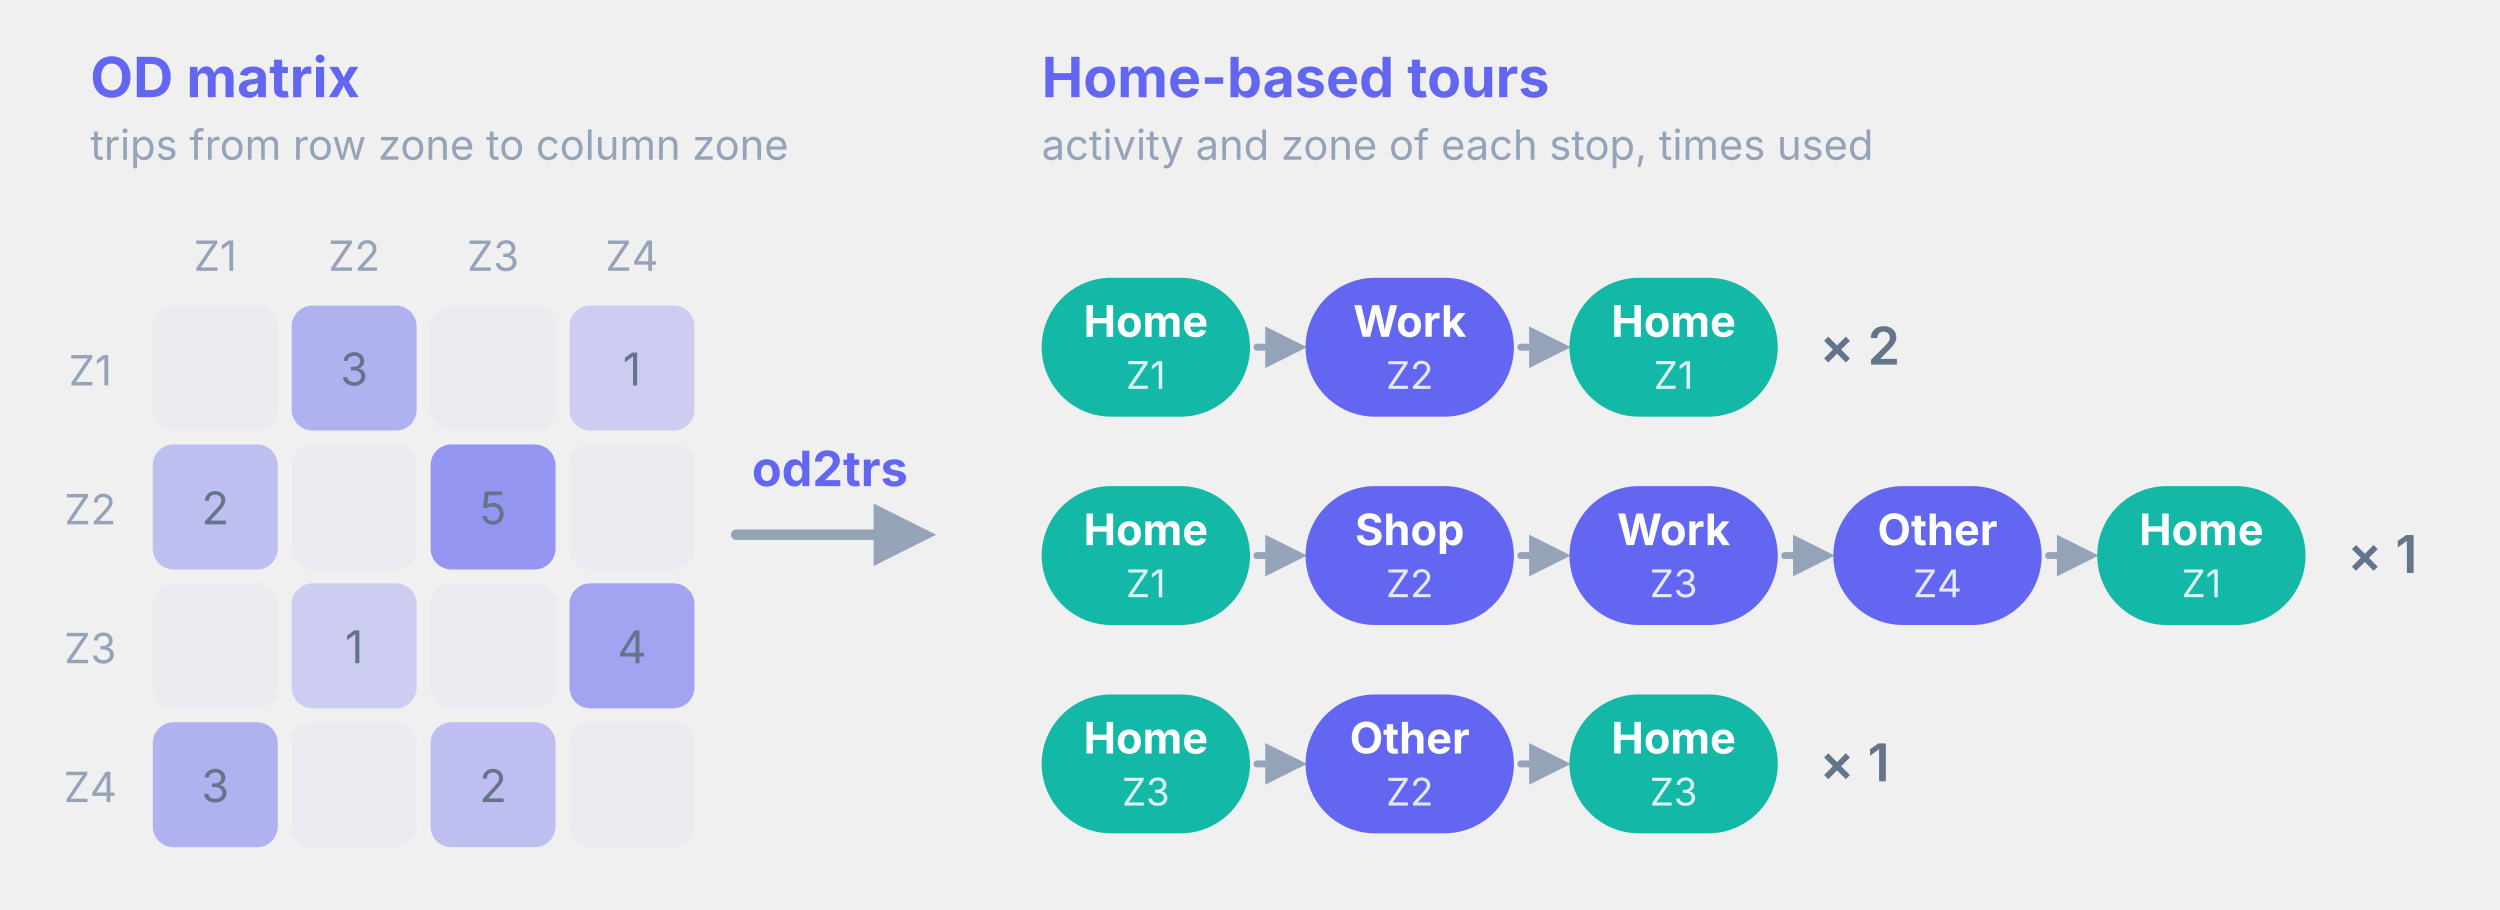
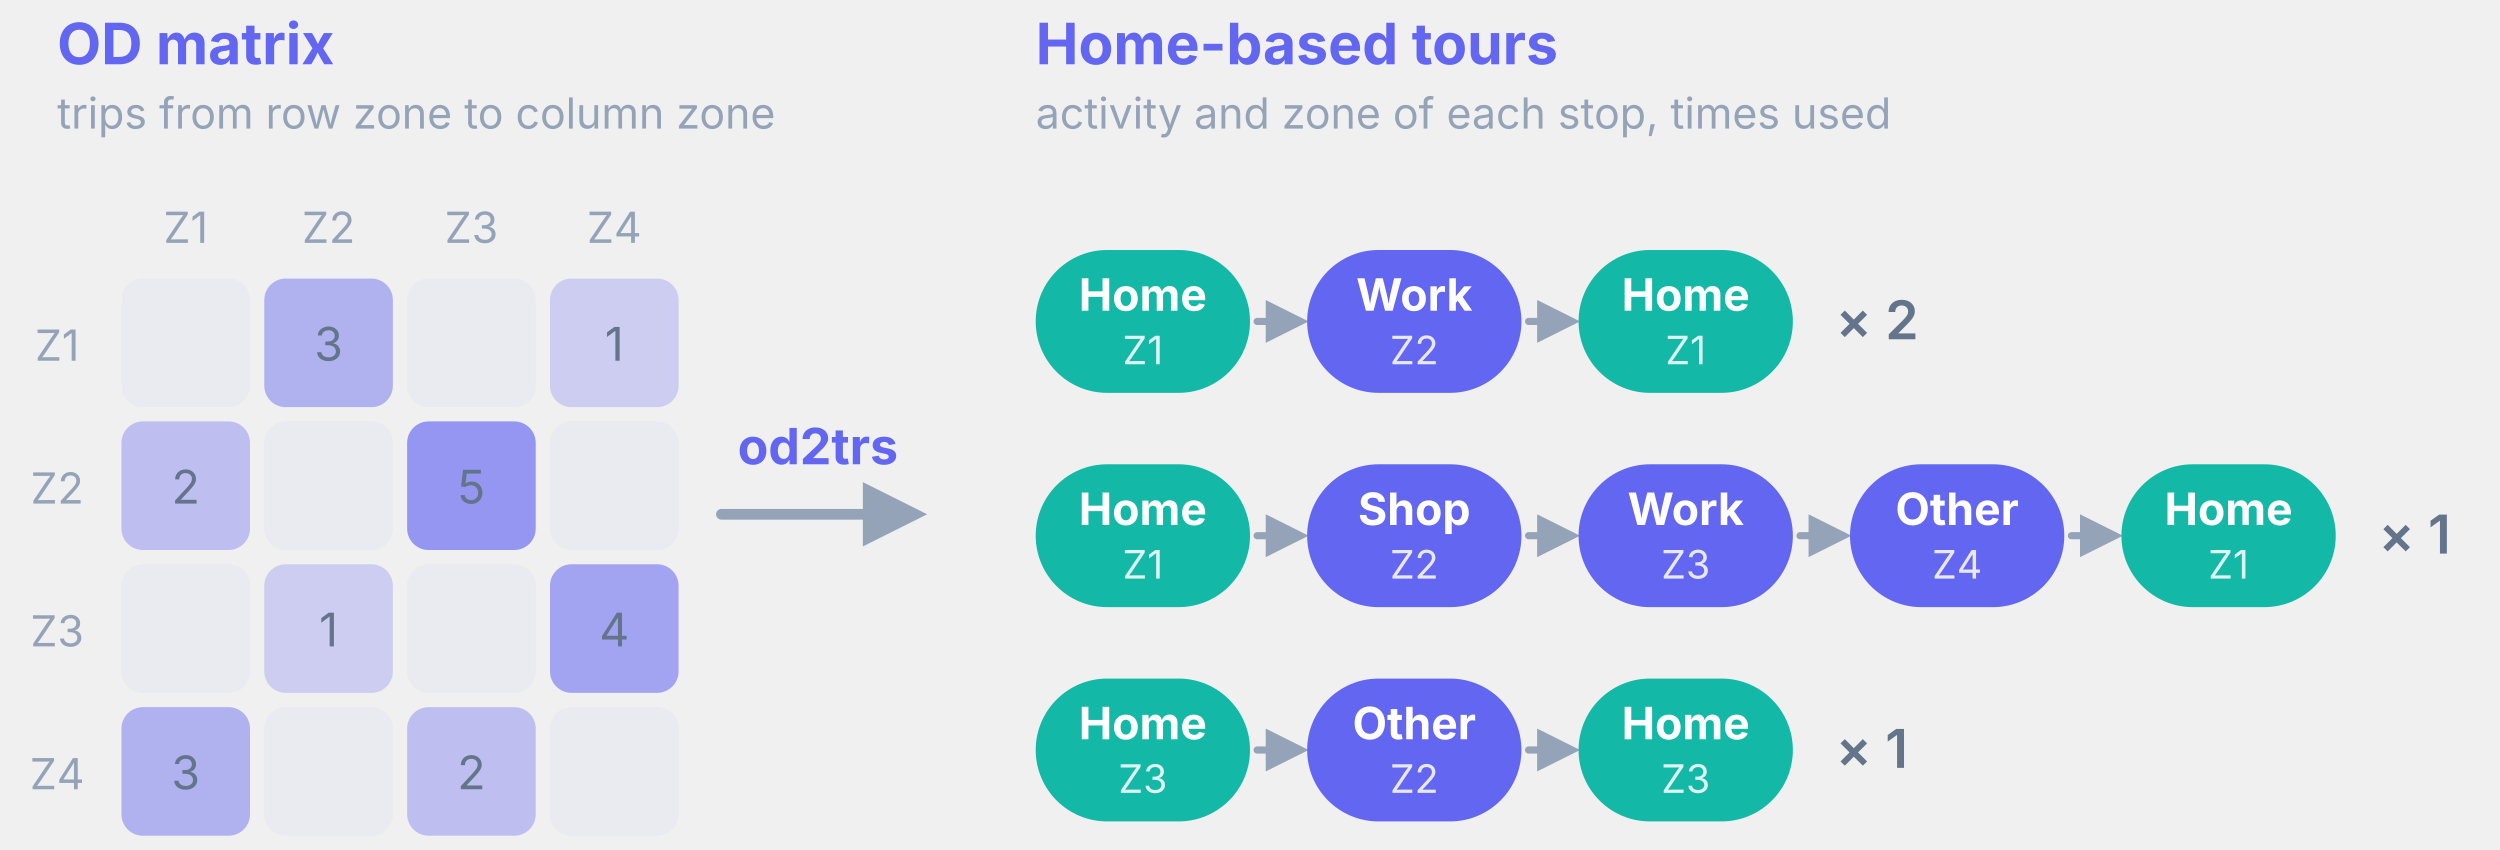
- <svg xmlns="http://www.w3.org/2000/svg" viewBox="0 0 720 262" font-family="Inter, system-ui, sans-serif" font-size="14">
+ <svg xmlns="http://www.w3.org/2000/svg" viewBox="10 10 700 238" font-family="Inter, system-ui, sans-serif" font-size="14">
  <defs>
    <marker id="arrow" viewBox="0 0 10 10" refX="8" refY="5" markerWidth="6" markerHeight="6" orient="auto-start-reverse">
      <path d="M0 0 10 5 0 10z" fill="#94a3b8" />
    </marker>
  </defs>
  <text x="26" y="28" font-weight="700" font-size="16" fill="#6366f1">OD matrix</text>
  <text x="26" y="46" fill="#94a3b8" font-size="12">trips from row zone to column zone</text>
  <g text-anchor="middle" fill="#94a3b8" font-size="12">
    <text x="62" y="78">Z1</text>
    <text x="102" y="78">Z2</text>
    <text x="142" y="78">Z3</text>
    <text x="182" y="78">Z4</text>
    <text x="26" y="111">Z1</text>
    <text x="26" y="151">Z2</text>
    <text x="26" y="191">Z3</text>
    <text x="26" y="231">Z4</text>
  </g>
  <g fill="#6366f1">
    <rect x="44" y="88" width="36" height="36" rx="6" fill-opacity="0.04" />
    <rect x="84" y="88" width="36" height="36" rx="6" fill-opacity="0.45" />
    <rect x="124" y="88" width="36" height="36" rx="6" fill-opacity="0.04" />
    <rect x="164" y="88" width="36" height="36" rx="6" fill-opacity="0.25" />
    <rect x="44" y="128" width="36" height="36" rx="6" fill-opacity="0.35" />
    <rect x="84" y="128" width="36" height="36" rx="6" fill-opacity="0.04" />
    <rect x="124" y="128" width="36" height="36" rx="6" fill-opacity="0.65" />
    <rect x="164" y="128" width="36" height="36" rx="6" fill-opacity="0.04" />
    <rect x="44" y="168" width="36" height="36" rx="6" fill-opacity="0.04" />
    <rect x="84" y="168" width="36" height="36" rx="6" fill-opacity="0.25" />
    <rect x="124" y="168" width="36" height="36" rx="6" fill-opacity="0.04" />
    <rect x="164" y="168" width="36" height="36" rx="6" fill-opacity="0.55" />
    <rect x="44" y="208" width="36" height="36" rx="6" fill-opacity="0.45" />
    <rect x="84" y="208" width="36" height="36" rx="6" fill-opacity="0.04" />
    <rect x="124" y="208" width="36" height="36" rx="6" fill-opacity="0.35" />
    <rect x="164" y="208" width="36" height="36" rx="6" fill-opacity="0.04" />
  </g>
  <g font-size="13" text-anchor="middle" fill="#64748b">
    <text x="102" y="111">3</text>
    <text x="182" y="111">1</text>
    <text x="62" y="151">2</text>
    <text x="142" y="151">5</text>
    <text x="102" y="191">1</text>
    <text x="182" y="191">4</text>
    <text x="62" y="231">3</text>
    <text x="142" y="231">2</text>
  </g>
  <text x="239" y="140" text-anchor="middle" font-weight="700" fill="#6366f1">od2trs</text>
  <path d="M212 154H266" stroke="#94a3b8" stroke-width="3" stroke-linecap="round" marker-end="url(#arrow)" />
  <text x="300" y="28" font-weight="700" font-size="16" fill="#6366f1">Home-based tours</text>
  <text x="300" y="46" fill="#94a3b8" font-size="12">activity and zone of each stop, times used</text>
  <g stroke="#94a3b8" stroke-width="2" stroke-linecap="round" fill="none">
    <path d="M362 100H374" marker-end="url(#arrow)" />
    <path d="M438 100H450" marker-end="url(#arrow)" />
    <path d="M362 160H374" marker-end="url(#arrow)" />
    <path d="M438 160H450" marker-end="url(#arrow)" />
    <path d="M514 160H526" marker-end="url(#arrow)" />
    <path d="M590 160H602" marker-end="url(#arrow)" />
    <path d="M362 220H374" marker-end="url(#arrow)" />
    <path d="M438 220H450" marker-end="url(#arrow)" />
  </g>
  <g text-anchor="middle">
    <rect x="300" y="80" width="60" height="40" rx="20" fill="#14b8a6" />
    <text x="330" y="97" font-size="12.5" font-weight="700" fill="#fff">Home</text>
    <text x="330" y="112" font-size="11" fill="#fff" fill-opacity=".85">Z1</text>
    <rect x="376" y="80" width="60" height="40" rx="20" fill="#6366f1" />
    <text x="406" y="97" font-size="12.5" font-weight="700" fill="#fff">Work</text>
    <text x="406" y="112" font-size="11" fill="#fff" fill-opacity=".85">Z2</text>
    <rect x="452" y="80" width="60" height="40" rx="20" fill="#14b8a6" />
    <text x="482" y="97" font-size="12.5" font-weight="700" fill="#fff">Home</text>
    <text x="482" y="112" font-size="11" fill="#fff" fill-opacity=".85">Z1</text>
    <rect x="300" y="140" width="60" height="40" rx="20" fill="#14b8a6" />
    <text x="330" y="157" font-size="12.5" font-weight="700" fill="#fff">Home</text>
    <text x="330" y="172" font-size="11" fill="#fff" fill-opacity=".85">Z1</text>
    <rect x="376" y="140" width="60" height="40" rx="20" fill="#6366f1" />
    <text x="406" y="157" font-size="12.5" font-weight="700" fill="#fff">Shop</text>
    <text x="406" y="172" font-size="11" fill="#fff" fill-opacity=".85">Z2</text>
    <rect x="452" y="140" width="60" height="40" rx="20" fill="#6366f1" />
    <text x="482" y="157" font-size="12.5" font-weight="700" fill="#fff">Work</text>
    <text x="482" y="172" font-size="11" fill="#fff" fill-opacity=".85">Z3</text>
    <rect x="528" y="140" width="60" height="40" rx="20" fill="#6366f1" />
    <text x="558" y="157" font-size="12.5" font-weight="700" fill="#fff">Other</text>
    <text x="558" y="172" font-size="11" fill="#fff" fill-opacity=".85">Z4</text>
    <rect x="604" y="140" width="60" height="40" rx="20" fill="#14b8a6" />
    <text x="634" y="157" font-size="12.5" font-weight="700" fill="#fff">Home</text>
    <text x="634" y="172" font-size="11" fill="#fff" fill-opacity=".85">Z1</text>
    <rect x="300" y="200" width="60" height="40" rx="20" fill="#14b8a6" />
    <text x="330" y="217" font-size="12.5" font-weight="700" fill="#fff">Home</text>
    <text x="330" y="232" font-size="11" fill="#fff" fill-opacity=".85">Z3</text>
    <rect x="376" y="200" width="60" height="40" rx="20" fill="#6366f1" />
    <text x="406" y="217" font-size="12.5" font-weight="700" fill="#fff">Other</text>
    <text x="406" y="232" font-size="11" fill="#fff" fill-opacity=".85">Z2</text>
    <rect x="452" y="200" width="60" height="40" rx="20" fill="#14b8a6" />
    <text x="482" y="217" font-size="12.5" font-weight="700" fill="#fff">Home</text>
    <text x="482" y="232" font-size="11" fill="#fff" fill-opacity=".85">Z3</text>
  </g>
  <g fill="#64748b" font-size="15" font-weight="600">
    <text x="524" y="105">× 2</text>
    <text x="676" y="165">× 1</text>
    <text x="524" y="225">× 1</text>
  </g>
</svg>
